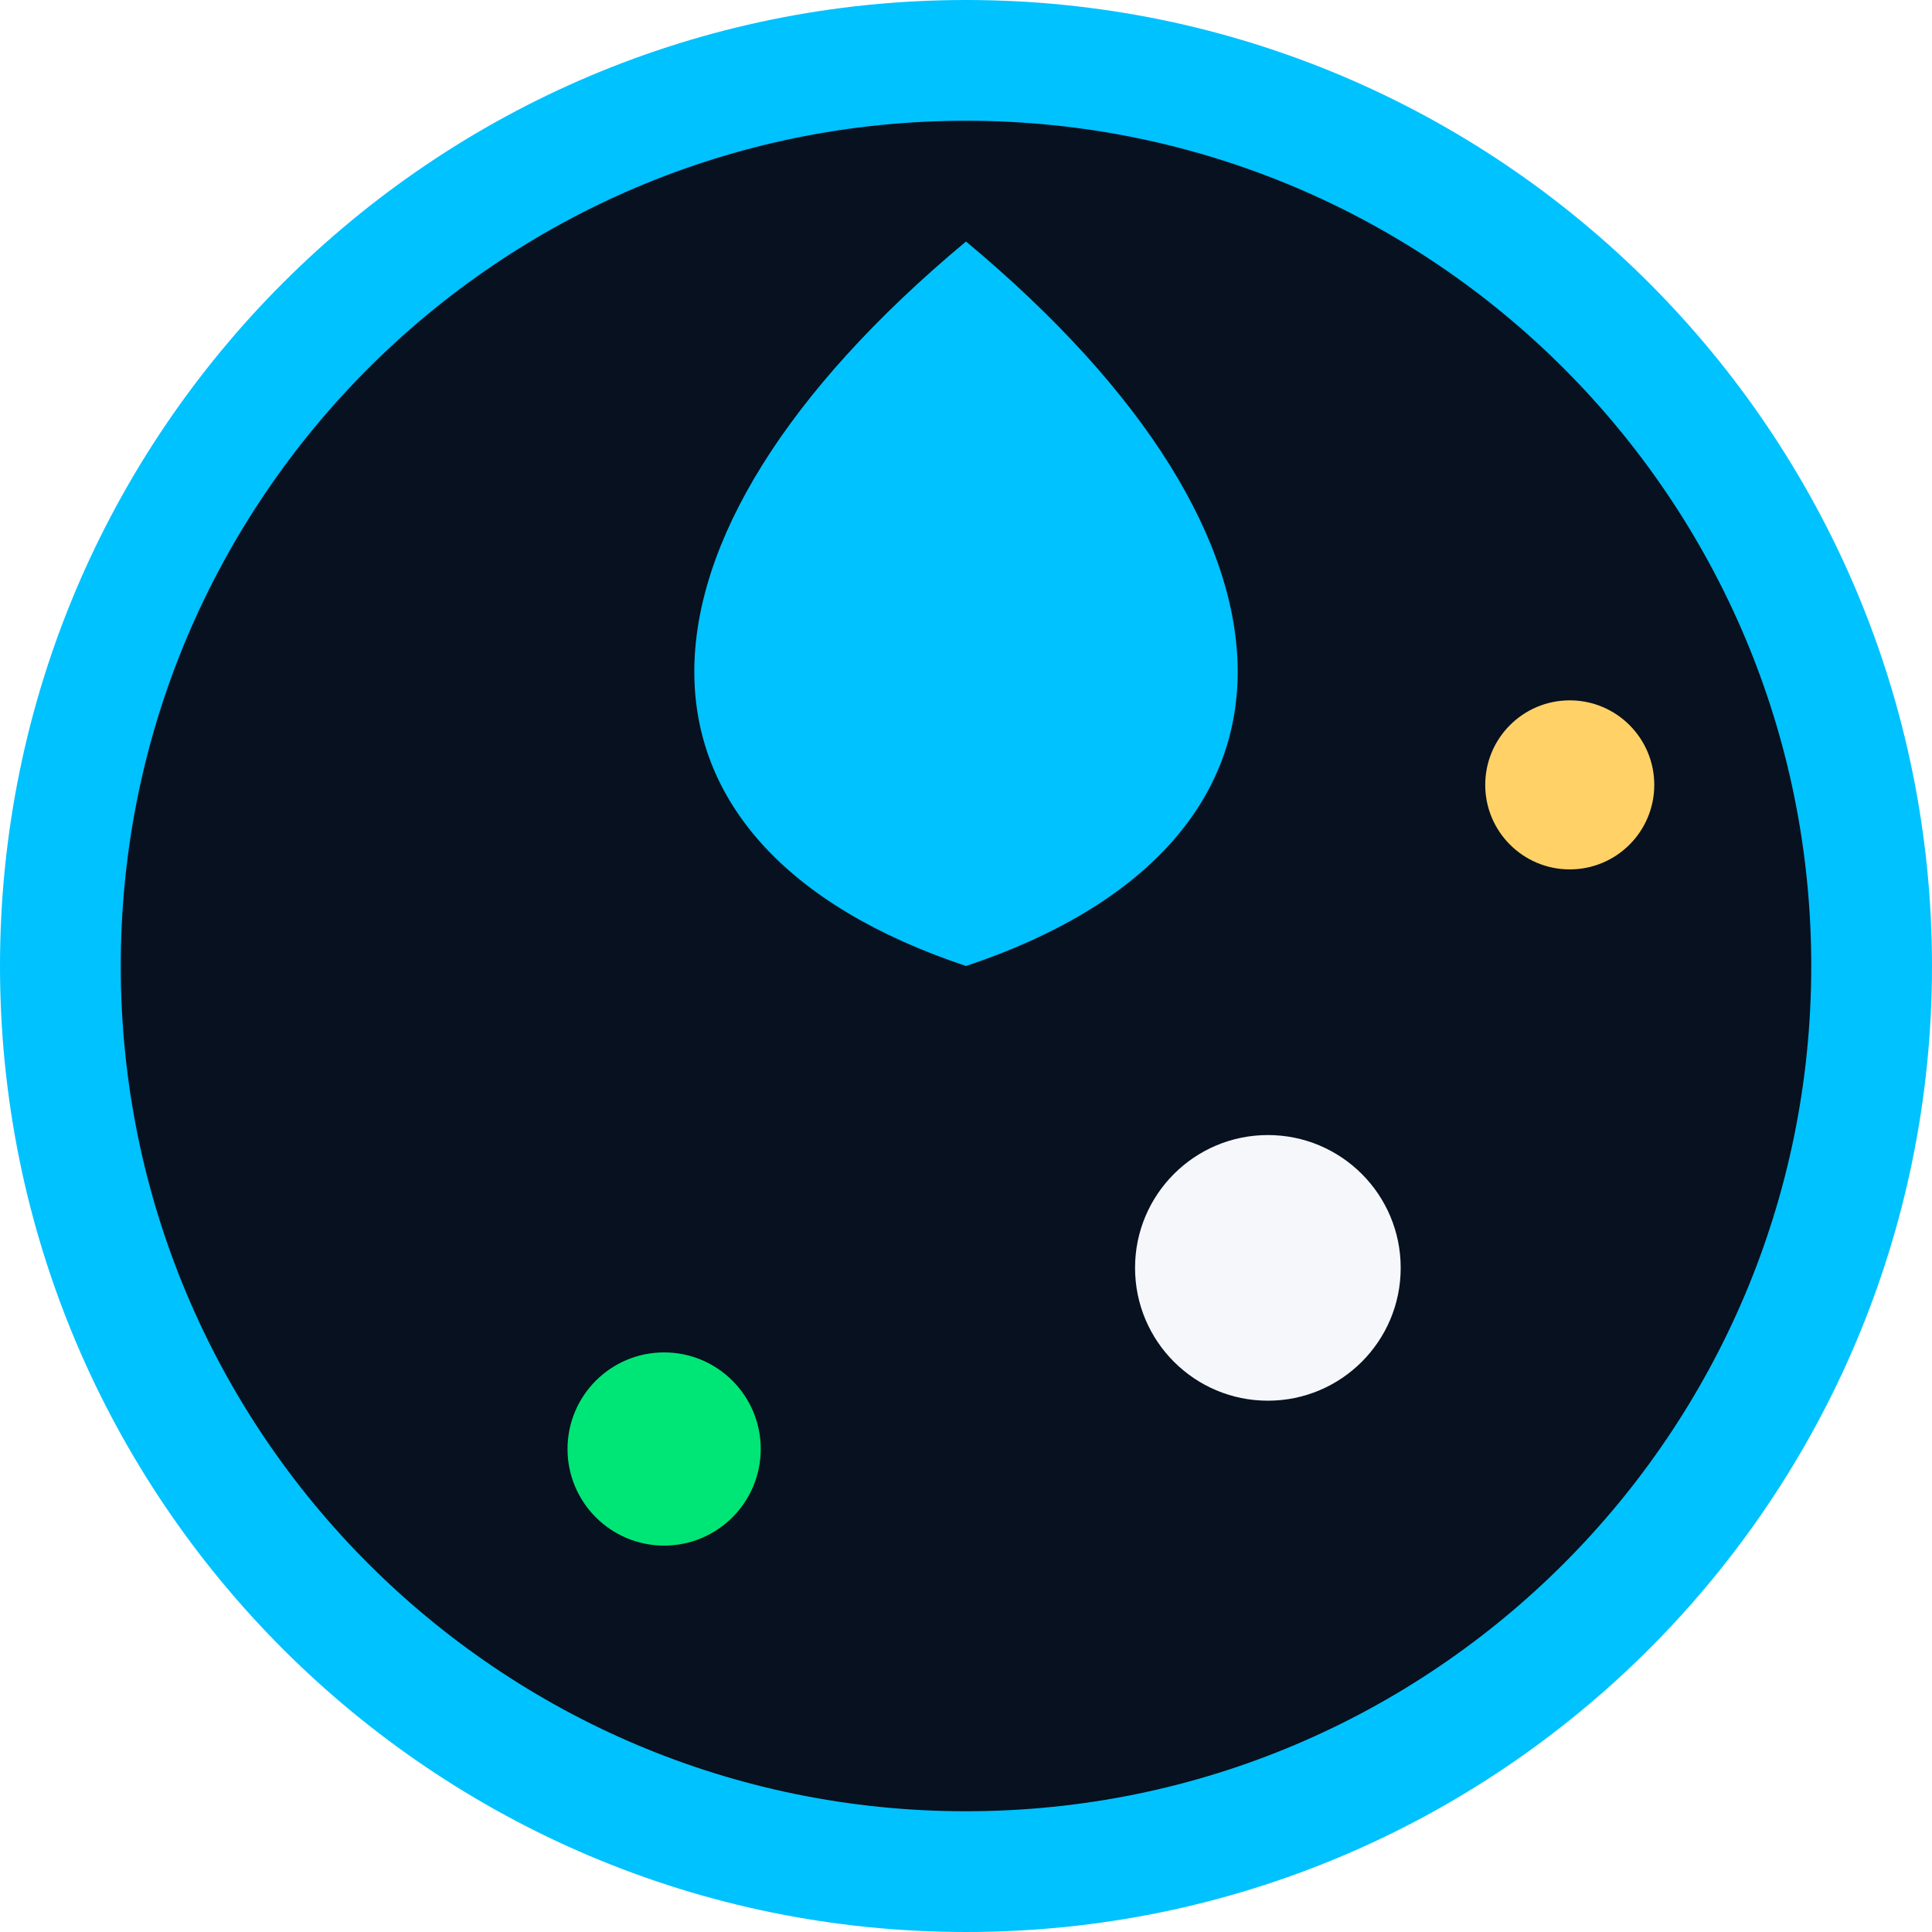
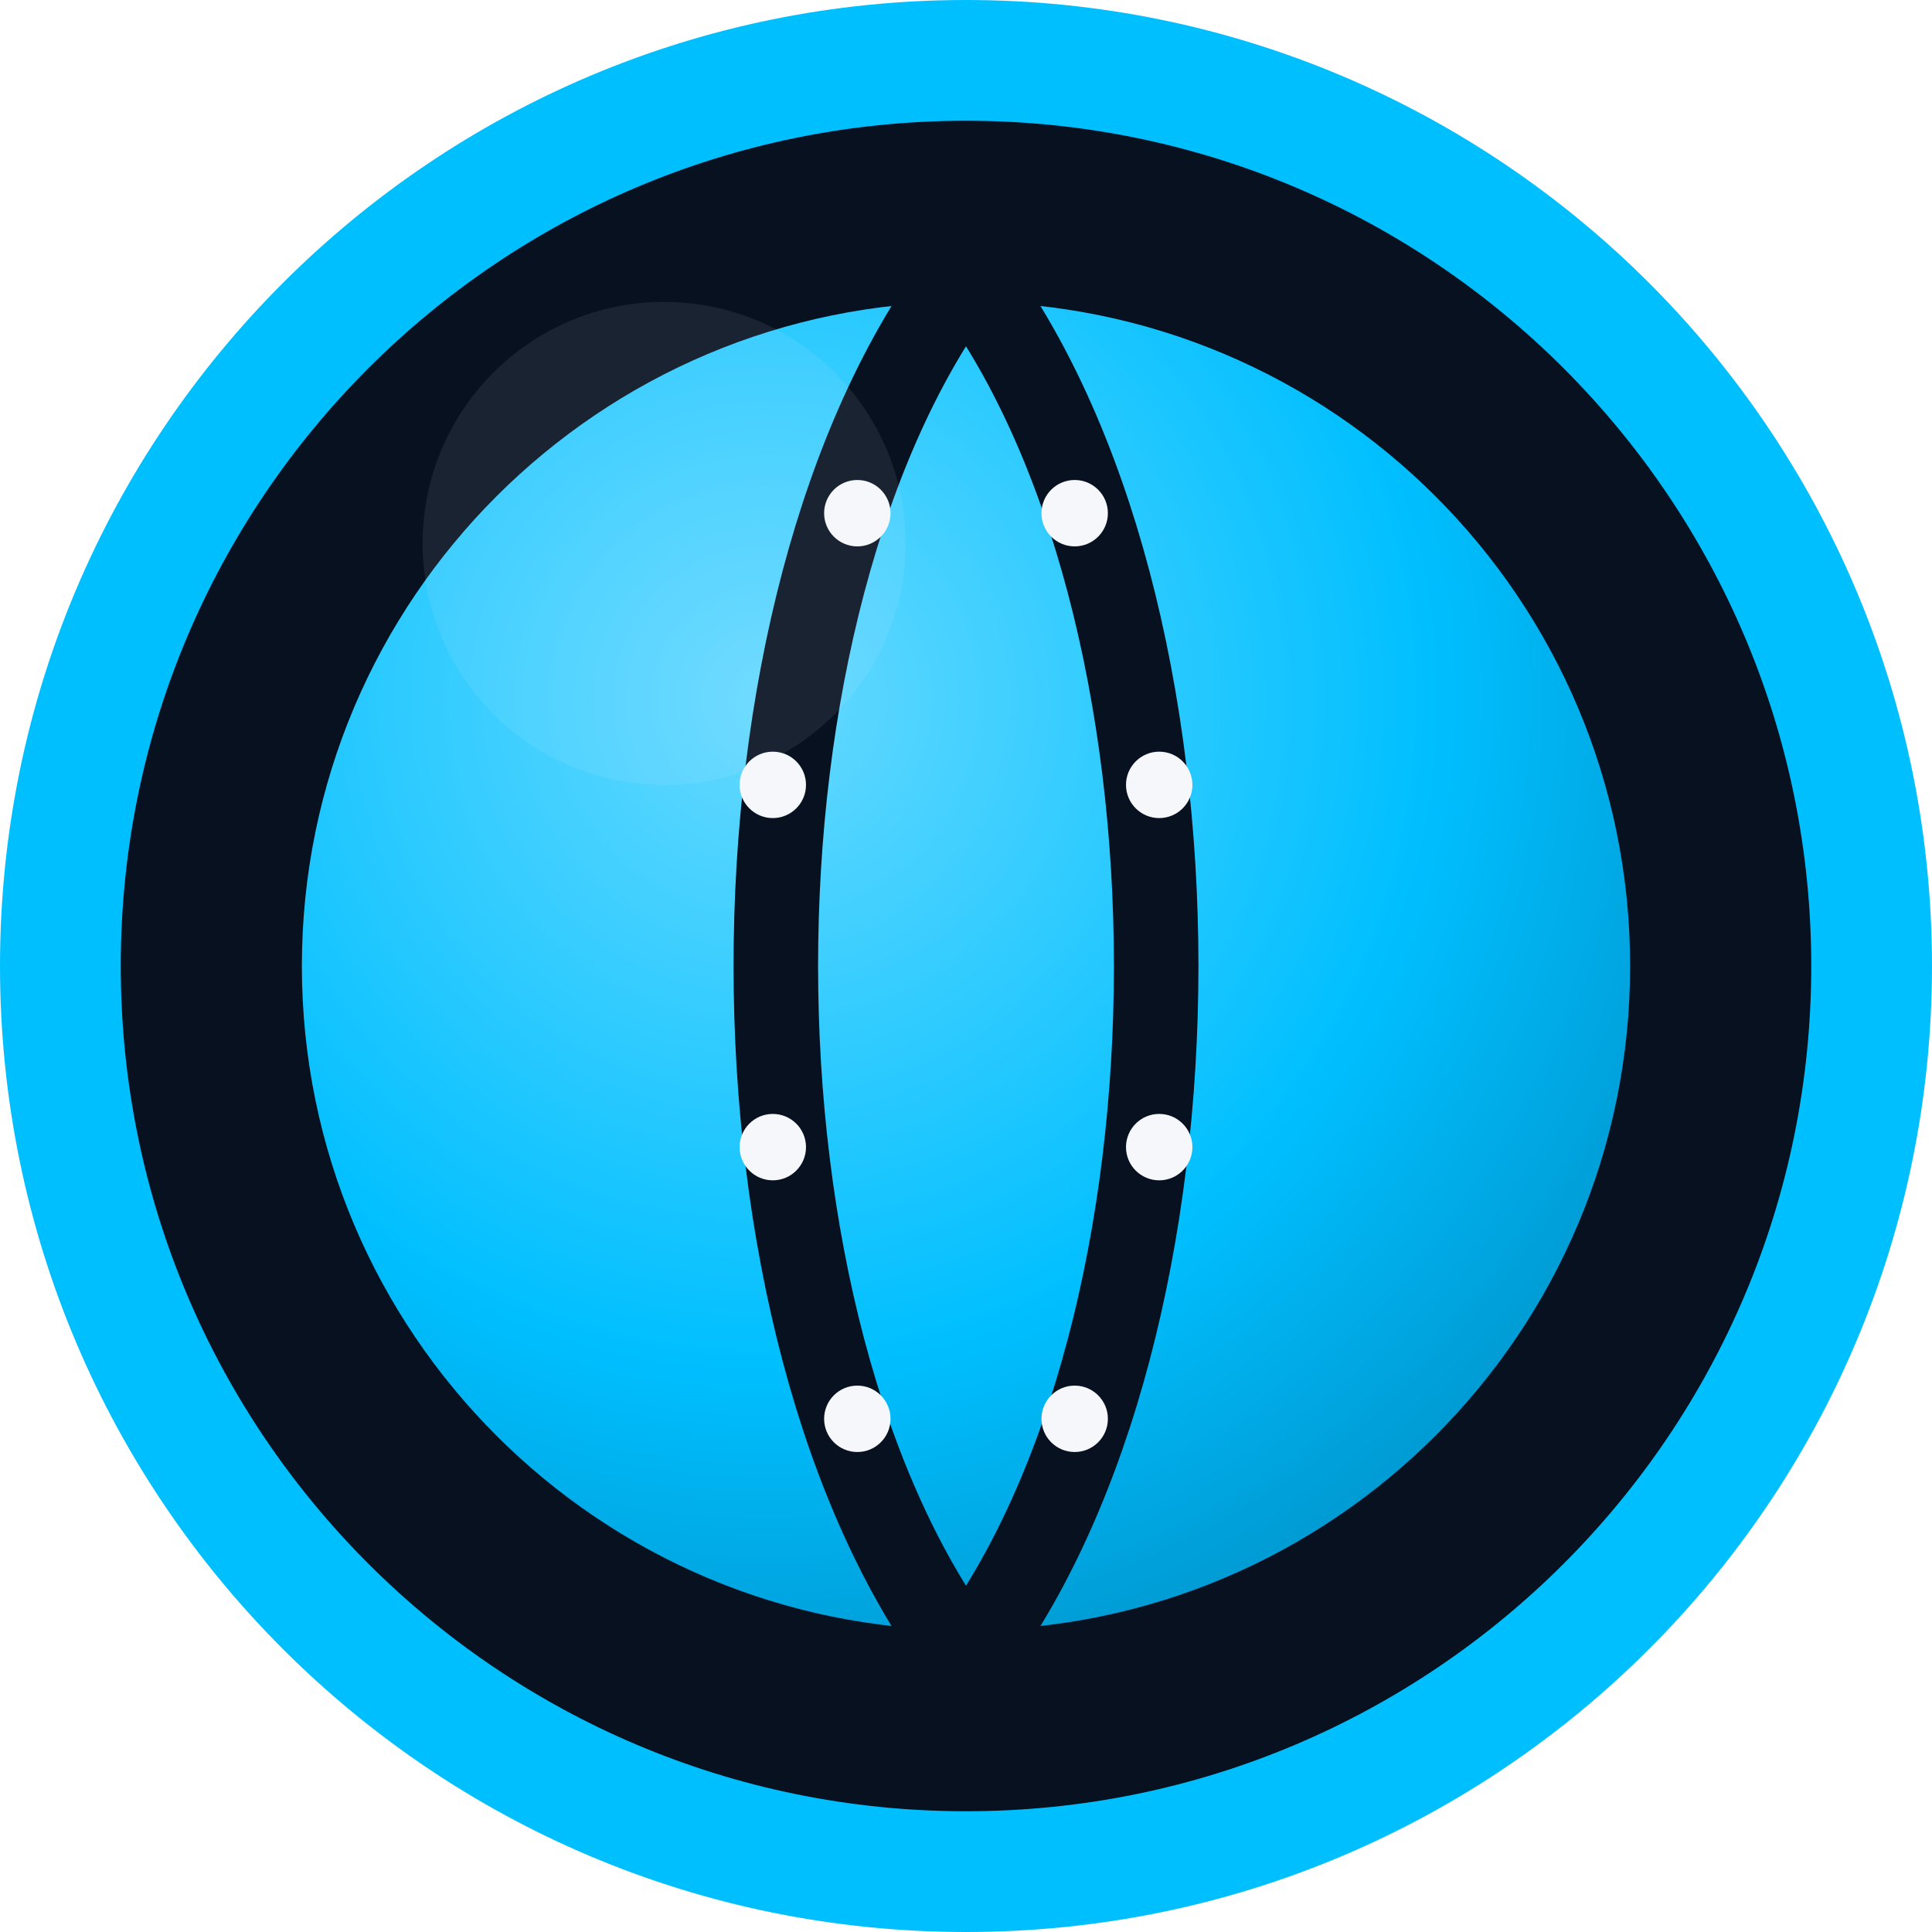
<svg xmlns="http://www.w3.org/2000/svg" viewBox="0 0 32 32">
-   <circle cx="16" cy="16" r="15" fill="#07111F" stroke="#00C2FF" stroke-width="2" />
-   <path d="M16 4c6 5 6 10 0 12-6-2-6-7 0-12z" fill="#00C2FF" />
-   <circle cx="21" cy="21" r="2.2" fill="#F5F7FA" />
-   <circle cx="11" cy="24" r="1.6" fill="#00E676" />
-   <circle cx="26" cy="13" r="1.4" fill="#FFD166" />
+   <defs>
+     <radialGradient id="ball" cx="0.35" cy="0.3" r="1">
+       <stop offset="0" stop-color="#66D9FF" />
+       <stop offset="0.5" stop-color="#00BFFF" />
+       <stop offset="1" stop-color="#0077A8" />
+     </radialGradient>
+   </defs>
+   <circle cx="16" cy="16" r="15" fill="#07111F" stroke="#00BFFF" stroke-width="2" />
+   <circle cx="16" cy="16" r="11" fill="url(#ball)" />
+   <path d="M16 4.5 C11.8 10 11.8 22 16 27.5" fill="none" stroke="#07111F" stroke-width="1.4" stroke-linecap="round" />
+   <path d="M16 4.5 C20.2 10 20.2 22 16 27.5" fill="none" stroke="#07111F" stroke-width="1.4" stroke-linecap="round" />
+   <g fill="#F5F7FA">
+     <circle cx="14.2" cy="8.5" r="0.55" />
+     <circle cx="12.8" cy="13" r="0.55" />
+     <circle cx="12.8" cy="19" r="0.55" />
+     <circle cx="14.2" cy="23.5" r="0.55" />
+     <circle cx="17.8" cy="8.5" r="0.55" />
+     <circle cx="19.2" cy="13" r="0.55" />
+     <circle cx="19.2" cy="19" r="0.55" />
+     <circle cx="17.8" cy="23.5" r="0.55" />
+   </g>
+   <circle cx="11" cy="9" r="4" fill="#F5F7FA" opacity="0.08" />
</svg>
